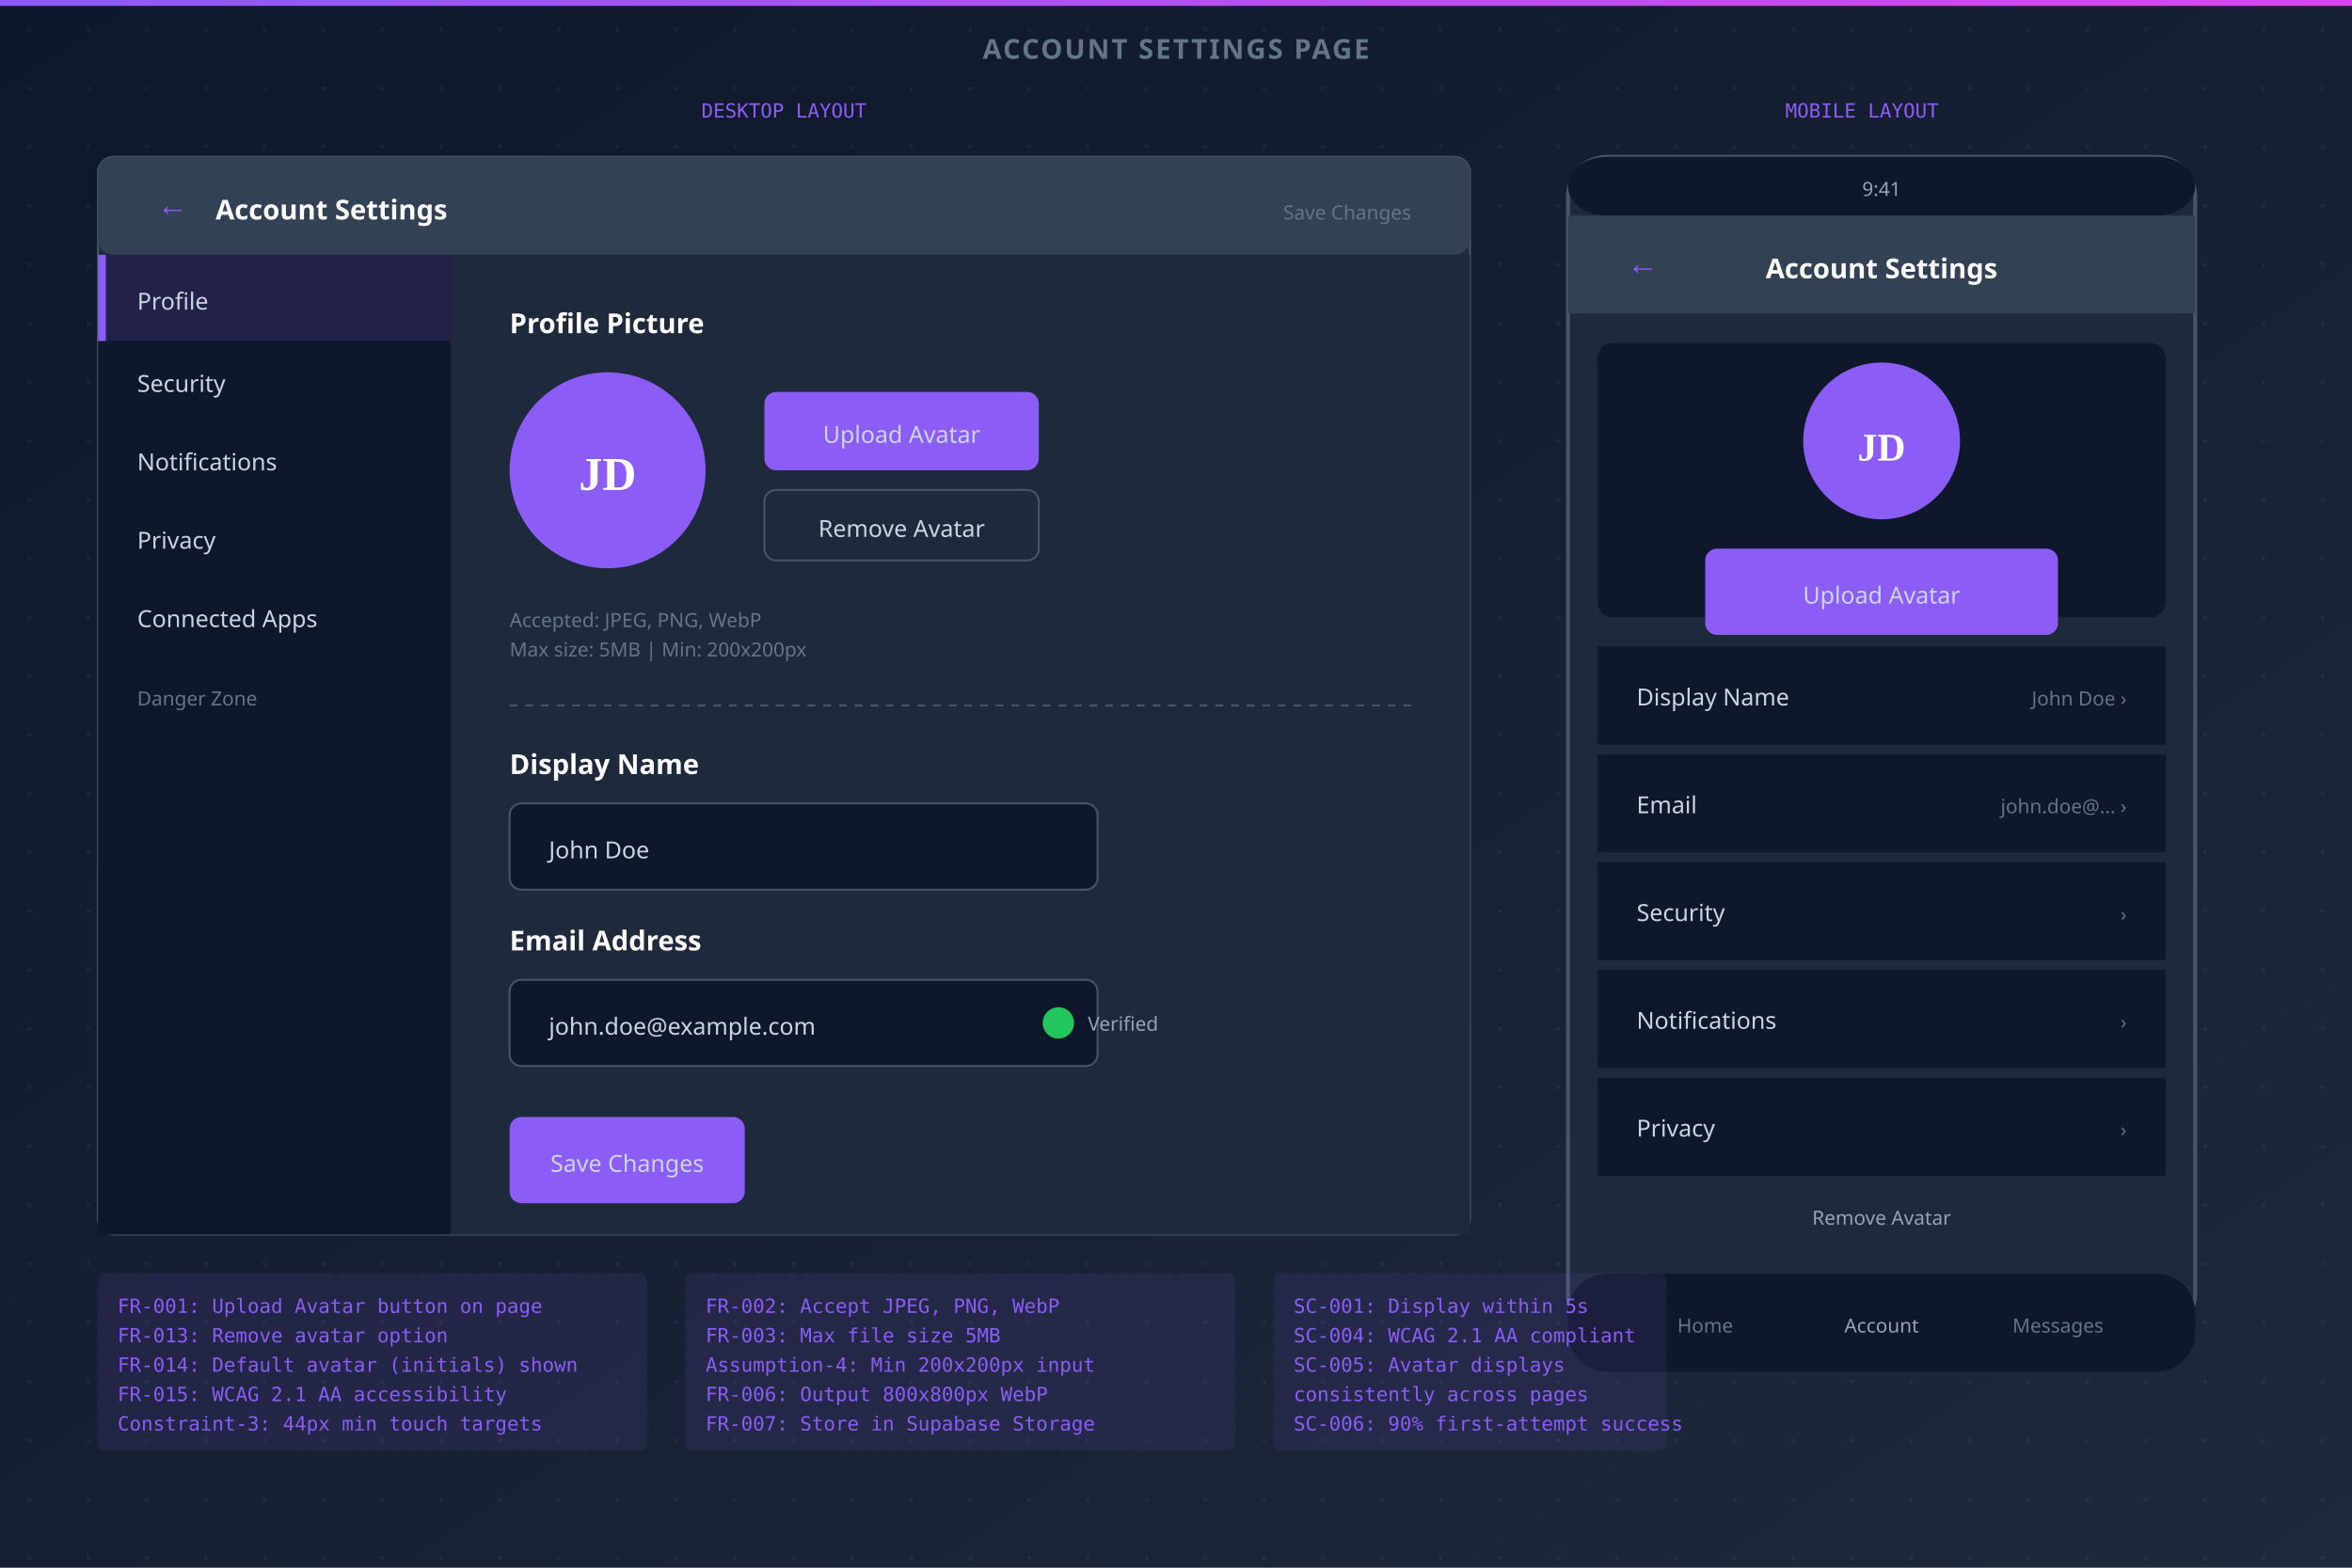
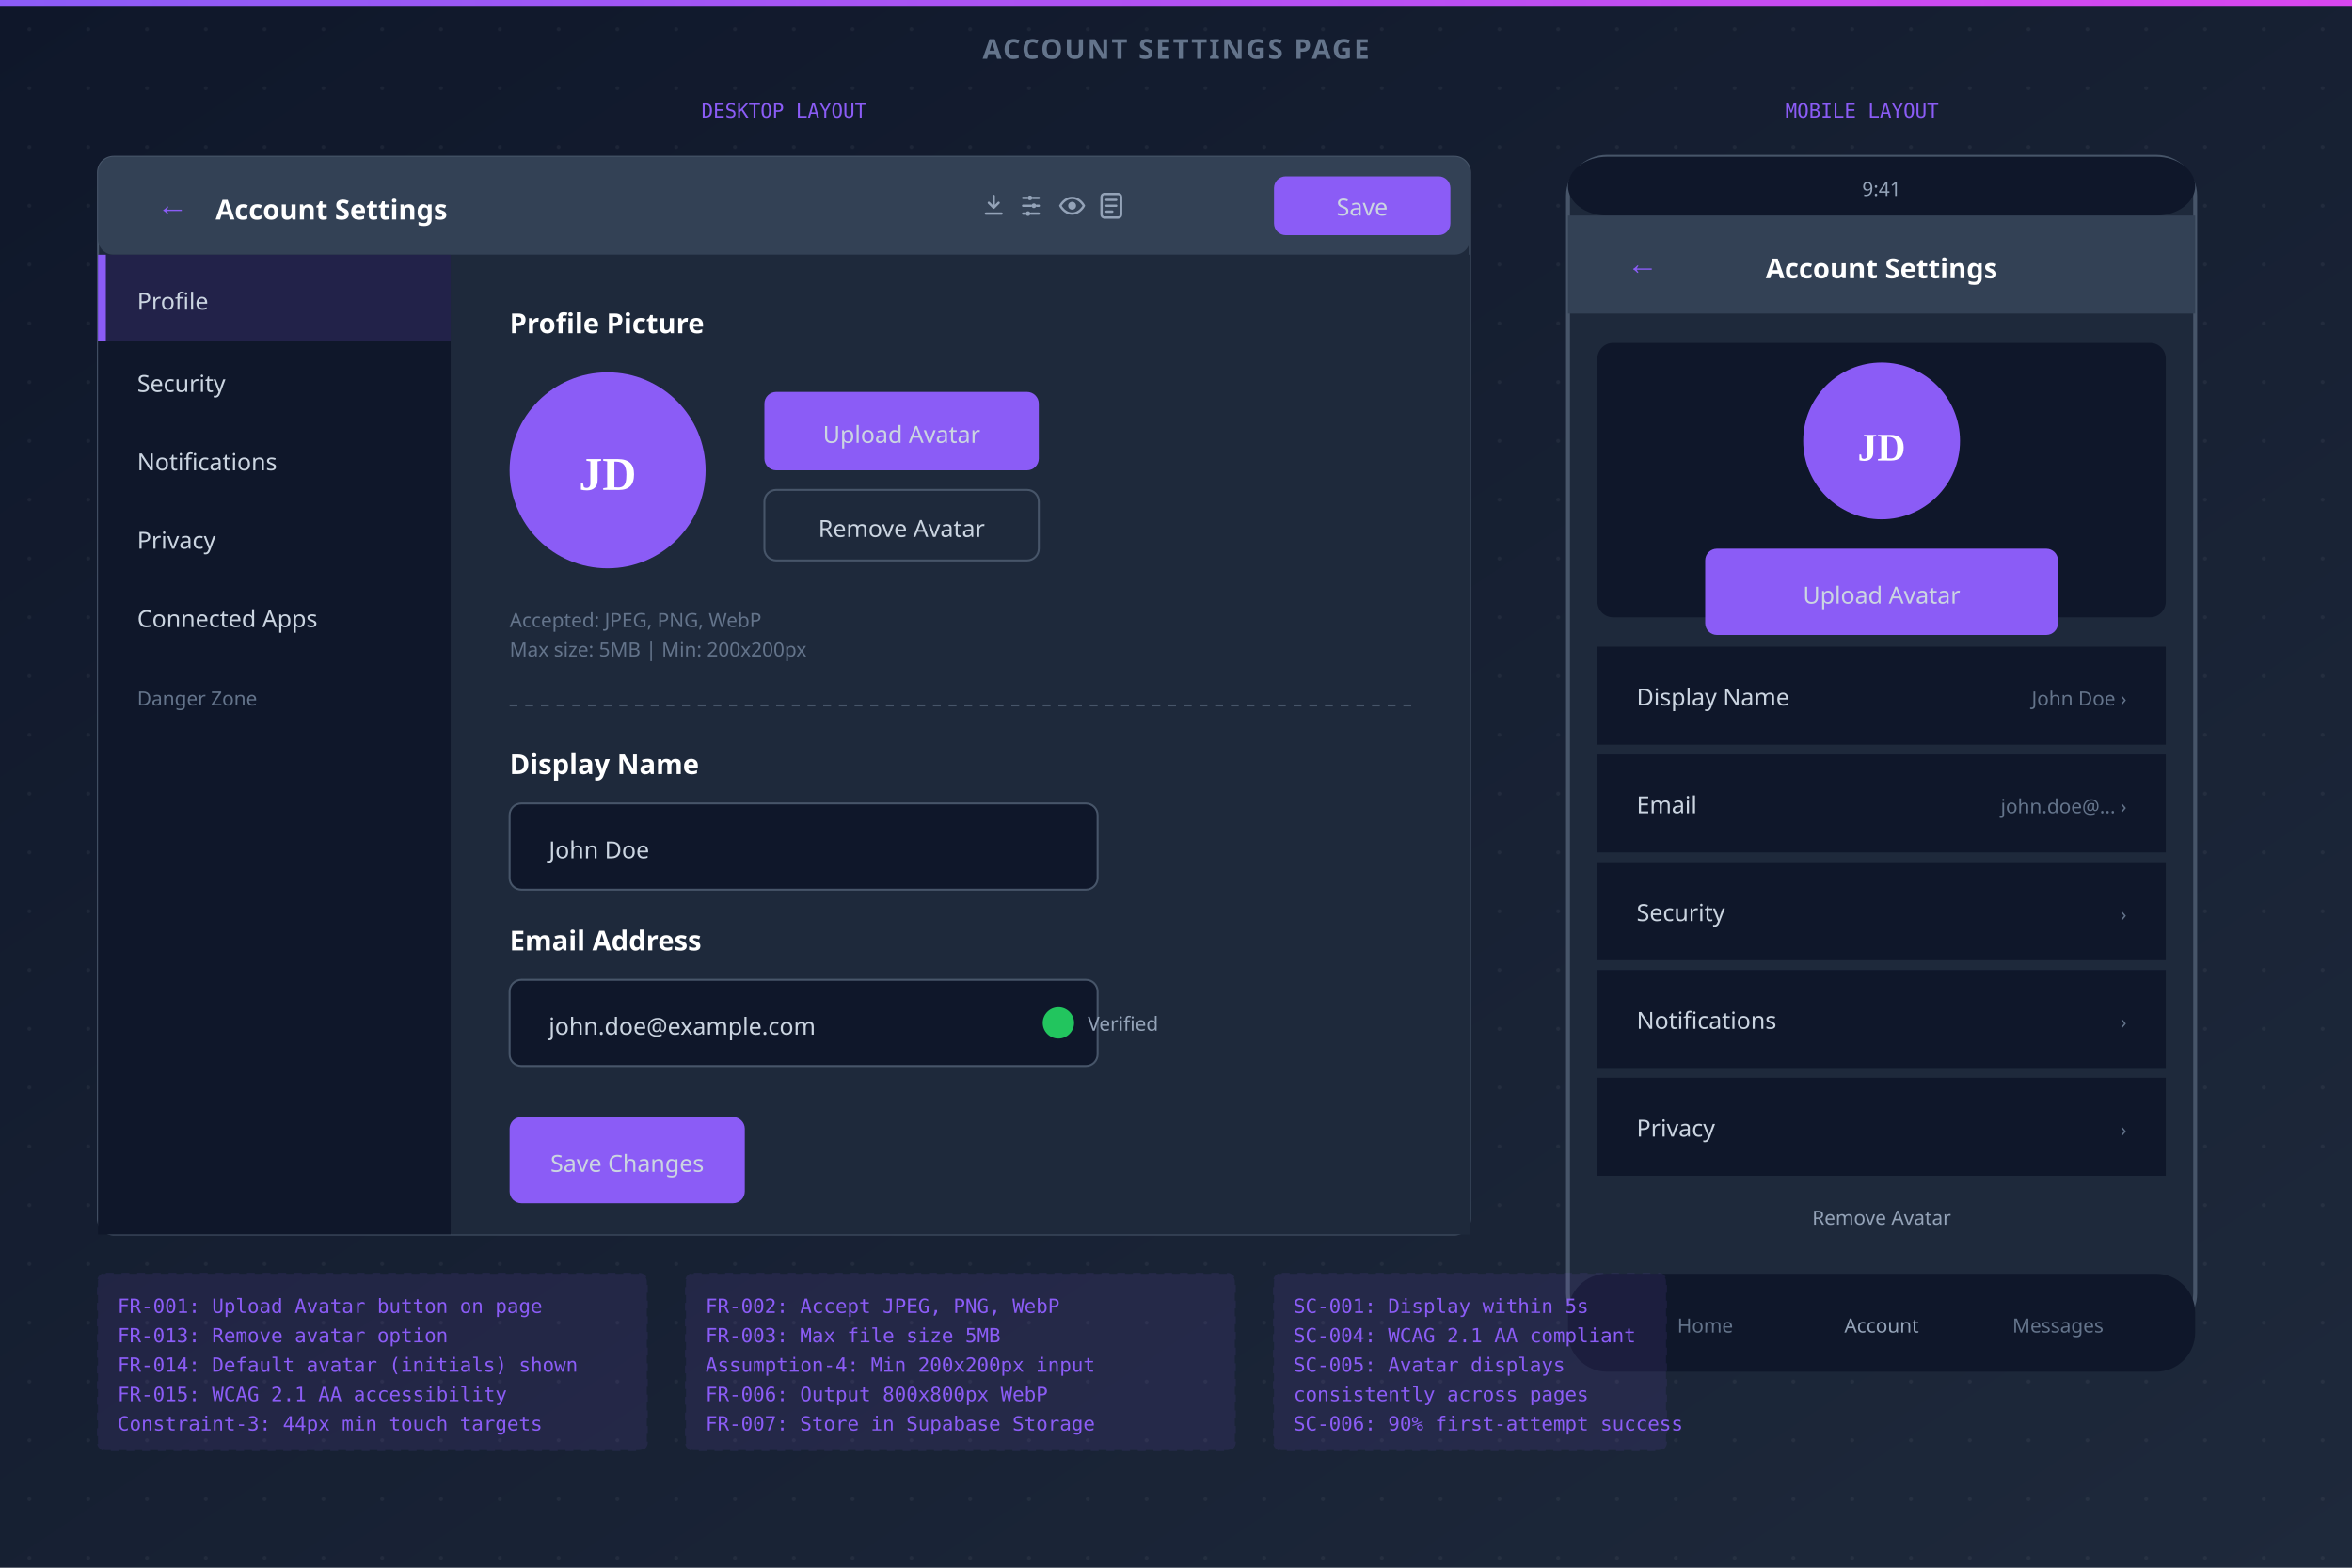
<svg xmlns="http://www.w3.org/2000/svg" viewBox="0 0 1200 800" width="1200" height="800">
  <defs>
    <linearGradient id="bgGrad" x1="0%" y1="0%" x2="100%" y2="100%">
      <stop offset="0%" style="stop-color:#0f172a" />
      <stop offset="100%" style="stop-color:#1e293b" />
    </linearGradient>
    <linearGradient id="accentGrad" x1="0%" y1="0%" x2="100%" y2="0%">
      <stop offset="0%" style="stop-color:#8b5cf6" />
      <stop offset="100%" style="stop-color:#d946ef" />
    </linearGradient>
    <style>
      .heading { fill: #ffffff; font-family: system-ui, sans-serif; font-size: 14px; font-weight: bold; }
      .text-sm { fill: #94a3b8; font-family: system-ui, sans-serif; font-size: 10px; }
      .text-md { fill: #cbd5e1; font-family: system-ui, sans-serif; font-size: 12px; }
      .text-muted { fill: #64748b; font-family: system-ui, sans-serif; font-size: 10px; }
      .annotation { fill: #8b5cf6; font-family: monospace; font-size: 10px; }
    </style>
  </defs>
  <rect width="1200" height="800" fill="url(#bgGrad)" />
  <g opacity="0.05">
    <pattern id="dots" width="30" height="30" patternUnits="userSpaceOnUse">
      <circle cx="15" cy="15" r="1" fill="#fff" />
    </pattern>
    <rect width="1200" height="800" fill="url(#dots)" />
  </g>
  <rect x="0" y="0" width="1200" height="3" fill="url(#accentGrad)" />
  <text x="600" y="30" text-anchor="middle" font-family="system-ui, sans-serif" font-size="14" font-weight="600" fill="#64748b" letter-spacing="1">ACCOUNT SETTINGS PAGE</text>
  <text x="400" y="60" text-anchor="middle" class="annotation" font-size="12">DESKTOP LAYOUT</text>
  <rect x="50" y="80" width="700" height="550" rx="8" fill="#1e293b" stroke="#475569" />
  <rect x="50" y="80" width="700" height="50" rx="8" fill="#334155" />
  <text x="80" y="110" fill="#8b5cf6" font-size="16">←</text>
  <text x="110" y="112" class="heading" font-size="16">Account Settings</text>
-   <text x="720" y="112" text-anchor="end" class="text-muted">Save Changes</text>
+   <g transform="translate(500, 98)">
+     <g transform="translate(0, 0)">
+       <path d="M7 2v6m0 0L4.5 5.5M7 8l2.5-2.5M3 11h8" stroke="#94a3b8" stroke-width="1.2" stroke-linecap="round" stroke-linejoin="round" fill="none" />
+     </g>
+     <g transform="translate(20, 0)">
+       <path d="M2 3h2m3 0h3M2 7h4m3 0h1M2 11h1m3 0h4" stroke="#94a3b8" stroke-width="1.2" stroke-linecap="round" />
+       <circle cx="5.5" cy="3" r="1.2" fill="#94a3b8" />
+       <circle cx="7.5" cy="7" r="1.2" fill="#94a3b8" />
+       <circle cx="4.5" cy="11" r="1.2" fill="#94a3b8" />
+     </g>
+     <g transform="translate(40, 0)">
+       <path d="M1 7s2-4 6-4 6 4 6 4-2 4-6 4-6-4-6-4z" stroke="#94a3b8" stroke-width="1.2" fill="none" />
+       <circle cx="7" cy="7" r="2" fill="#94a3b8" />
+     </g>
+     <g transform="translate(60, 0)">
+       <rect x="2" y="1" width="10" height="12" rx="1.5" stroke="#94a3b8" stroke-width="1.2" fill="none" />
+       <path d="M4.5 4h5M4.5 7h5M4.5 10h3" stroke="#94a3b8" stroke-width="1.2" stroke-linecap="round" />
+     </g>
+   </g>
+   <rect x="650" y="90" width="90" height="30" rx="6" fill="#8b5cf6" />
+   <text x="695" y="110" text-anchor="middle" fill="white" class="text-md">Save</text>
  <rect x="50" y="130" width="180" height="500" fill="#0f172a" />
  <rect x="50" y="130" width="180" height="44" fill="#8b5cf6" opacity="0.15" />
  <rect x="50" y="130" width="4" height="44" fill="#8b5cf6" />
  <text x="70" y="158" fill="#a78bfa" class="text-md">Profile</text>
  <text x="70" y="200" class="text-md">Security</text>
  <text x="70" y="240" class="text-md">Notifications</text>
  <text x="70" y="280" class="text-md">Privacy</text>
  <text x="70" y="320" class="text-md">Connected Apps</text>
  <text x="70" y="360" class="text-muted">Danger Zone</text>
  <rect x="230" y="130" width="520" height="500" fill="#1e293b" />
  <text x="260" y="170" class="heading" font-size="14">Profile Picture</text>
  <circle cx="310" cy="240" r="50" fill="#8b5cf6" />
  <text x="310" y="250" text-anchor="middle" fill="white" font-size="24" font-weight="bold">JD</text>
  <rect x="390" y="200" width="140" height="40" rx="6" fill="#8b5cf6" />
  <text x="460" y="226" text-anchor="middle" fill="white" class="text-md">Upload Avatar</text>
  <rect x="390" y="250" width="140" height="36" rx="6" fill="transparent" stroke="#475569" />
  <text x="460" y="274" text-anchor="middle" class="text-md">Remove Avatar</text>
  <text x="260" y="320" class="text-muted">Accepted: JPEG, PNG, WebP</text>
  <text x="260" y="335" class="text-muted">Max size: 5MB | Min: 200x200px</text>
  <line x1="260" y1="360" x2="720" y2="360" stroke="#475569" stroke-dasharray="4" />
  <text x="260" y="395" class="heading" font-size="14">Display Name</text>
  <rect x="260" y="410" width="300" height="44" rx="6" fill="#0f172a" stroke="#475569" />
  <text x="280" y="438" class="text-md">John Doe</text>
  <text x="260" y="485" class="heading" font-size="14">Email Address</text>
  <rect x="260" y="500" width="300" height="44" rx="6" fill="#0f172a" stroke="#475569" />
  <text x="280" y="528" class="text-md">john.doe@example.com</text>
  <circle cx="540" cy="522" r="8" fill="#22c55e" />
  <text x="555" y="526" fill="#22c55e" class="text-sm">Verified</text>
  <rect x="260" y="570" width="120" height="44" rx="6" fill="#8b5cf6" />
  <text x="320" y="598" text-anchor="middle" fill="white" class="text-md">Save Changes</text>
  <text x="950" y="60" text-anchor="middle" class="annotation" font-size="12">MOBILE LAYOUT</text>
  <rect x="800" y="80" width="320" height="600" rx="20" fill="#1e293b" stroke="#475569" stroke-width="2" />
  <rect x="800" y="80" width="320" height="30" rx="20" fill="#0f172a" />
  <text x="960" y="100" text-anchor="middle" class="text-sm">9:41</text>
  <rect x="800" y="110" width="320" height="50" fill="#334155" />
  <text x="830" y="140" fill="#8b5cf6" font-size="16">←</text>
  <text x="960" y="142" text-anchor="middle" class="heading">Account Settings</text>
  <rect x="815" y="175" width="290" height="140" rx="8" fill="#0f172a" />
  <circle cx="960" cy="225" r="40" fill="#8b5cf6" />
  <text x="960" y="235" text-anchor="middle" fill="white" font-size="20" font-weight="bold">JD</text>
  <rect x="870" y="280" width="180" height="44" rx="6" fill="#8b5cf6" />
  <text x="960" y="308" text-anchor="middle" fill="white" class="text-md">Upload Avatar</text>
  <rect x="815" y="330" width="290" height="50" fill="#0f172a" />
  <text x="835" y="360" class="text-md">Display Name</text>
  <text x="1085" y="360" text-anchor="end" class="text-muted">John Doe ›</text>
  <rect x="815" y="385" width="290" height="50" fill="#0f172a" />
  <text x="835" y="415" class="text-md">Email</text>
  <text x="1085" y="415" text-anchor="end" class="text-muted">john.doe@... ›</text>
  <rect x="815" y="440" width="290" height="50" fill="#0f172a" />
  <text x="835" y="470" class="text-md">Security</text>
  <text x="1085" y="470" text-anchor="end" class="text-muted">›</text>
  <rect x="815" y="495" width="290" height="50" fill="#0f172a" />
  <text x="835" y="525" class="text-md">Notifications</text>
  <text x="1085" y="525" text-anchor="end" class="text-muted">›</text>
  <rect x="815" y="550" width="290" height="50" fill="#0f172a" />
  <text x="835" y="580" class="text-md">Privacy</text>
  <text x="1085" y="580" text-anchor="end" class="text-muted">›</text>
  <text x="960" y="625" text-anchor="middle" fill="#ef4444" class="text-sm">Remove Avatar</text>
  <rect x="800" y="650" width="320" height="50" rx="20" fill="#0f172a" />
  <text x="870" y="680" text-anchor="middle" class="text-muted">Home</text>
  <text x="960" y="680" text-anchor="middle" fill="#8b5cf6" class="text-sm">Account</text>
  <text x="1050" y="680" text-anchor="middle" class="text-muted">Messages</text>
  <rect x="50" y="650" width="280" height="90" rx="4" fill="#8b5cf6" opacity="0.1" stroke="#8b5cf6" stroke-dasharray="4" />
  <text x="60" y="670" class="annotation">FR-001: Upload Avatar button on page</text>
  <text x="60" y="685" class="annotation">FR-013: Remove avatar option</text>
  <text x="60" y="700" class="annotation">FR-014: Default avatar (initials) shown</text>
  <text x="60" y="715" class="annotation">FR-015: WCAG 2.1 AA accessibility</text>
  <text x="60" y="730" class="annotation">Constraint-3: 44px min touch targets</text>
  <rect x="350" y="650" width="280" height="90" rx="4" fill="#8b5cf6" opacity="0.1" stroke="#8b5cf6" stroke-dasharray="4" />
  <text x="360" y="670" class="annotation">FR-002: Accept JPEG, PNG, WebP</text>
  <text x="360" y="685" class="annotation">FR-003: Max file size 5MB</text>
  <text x="360" y="700" class="annotation">Assumption-4: Min 200x200px input</text>
  <text x="360" y="715" class="annotation">FR-006: Output 800x800px WebP</text>
  <text x="360" y="730" class="annotation">FR-007: Store in Supabase Storage</text>
  <rect x="650" y="650" width="200" height="90" rx="4" fill="#8b5cf6" opacity="0.1" stroke="#8b5cf6" stroke-dasharray="4" />
  <text x="660" y="670" class="annotation">SC-001: Display within 5s</text>
  <text x="660" y="685" class="annotation">SC-004: WCAG 2.1 AA compliant</text>
  <text x="660" y="700" class="annotation">SC-005: Avatar displays</text>
  <text x="660" y="715" class="annotation">consistently across pages</text>
  <text x="660" y="730" class="annotation">SC-006: 90% first-attempt success</text>
</svg>
